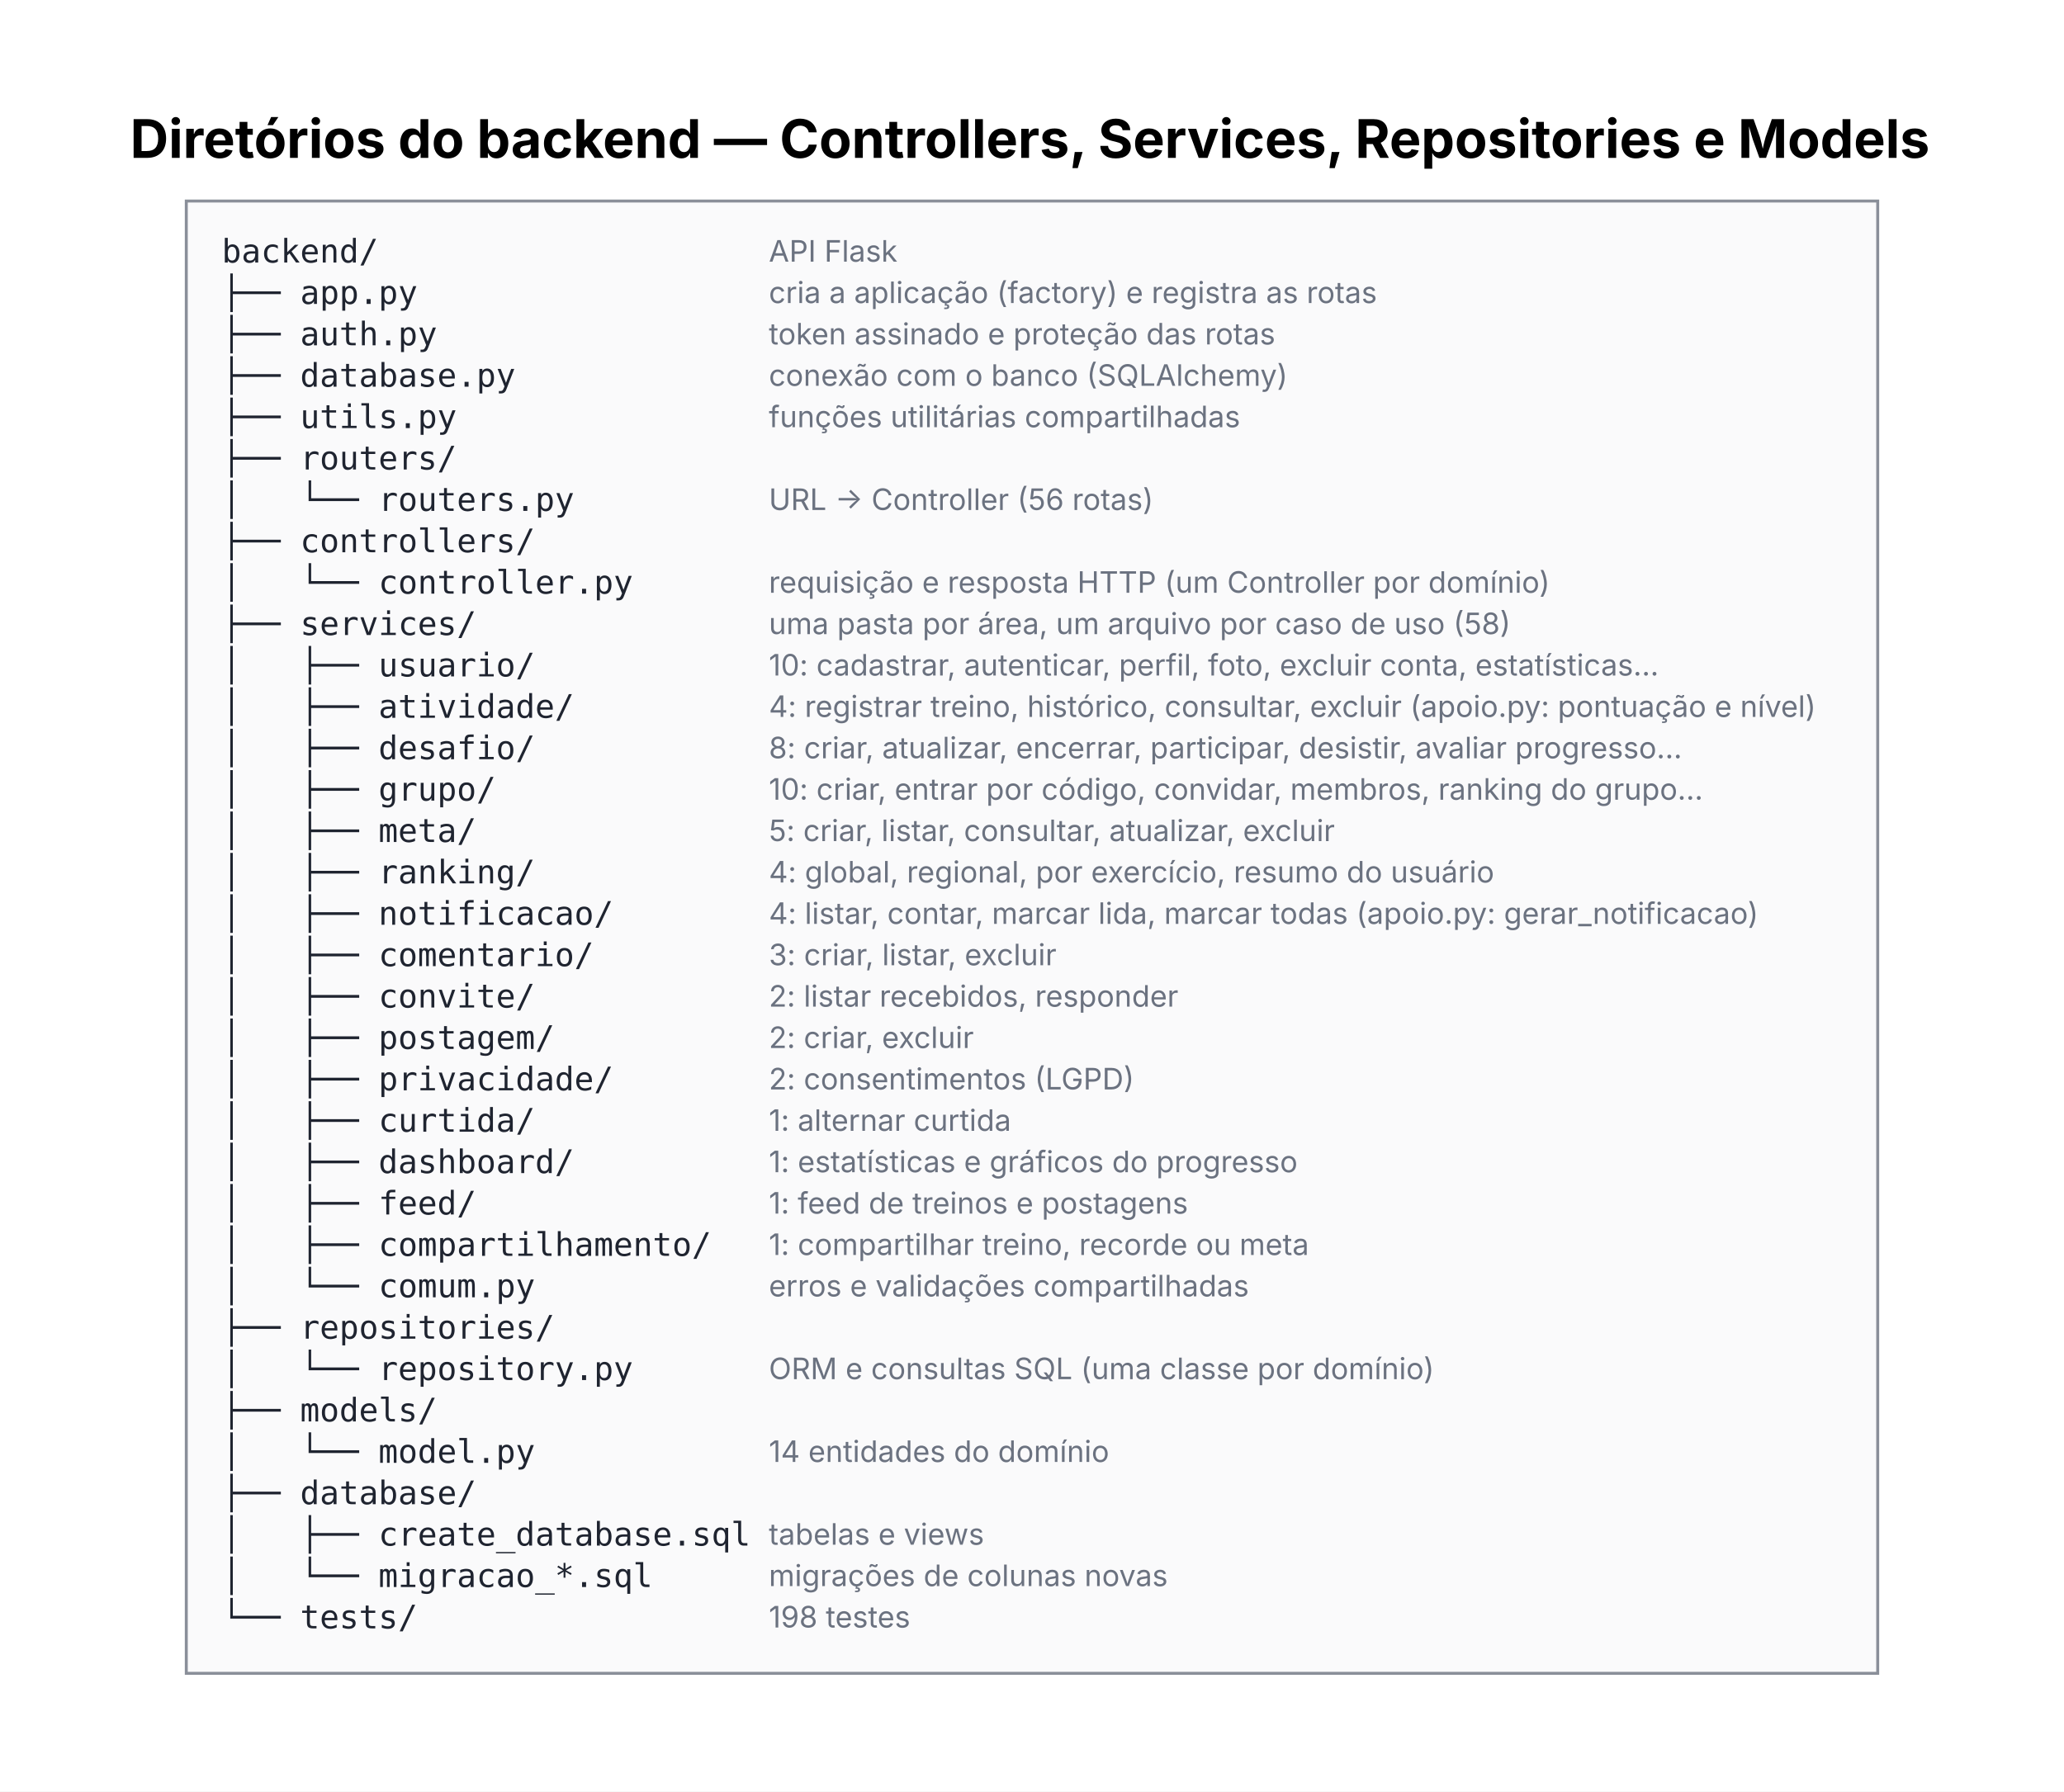
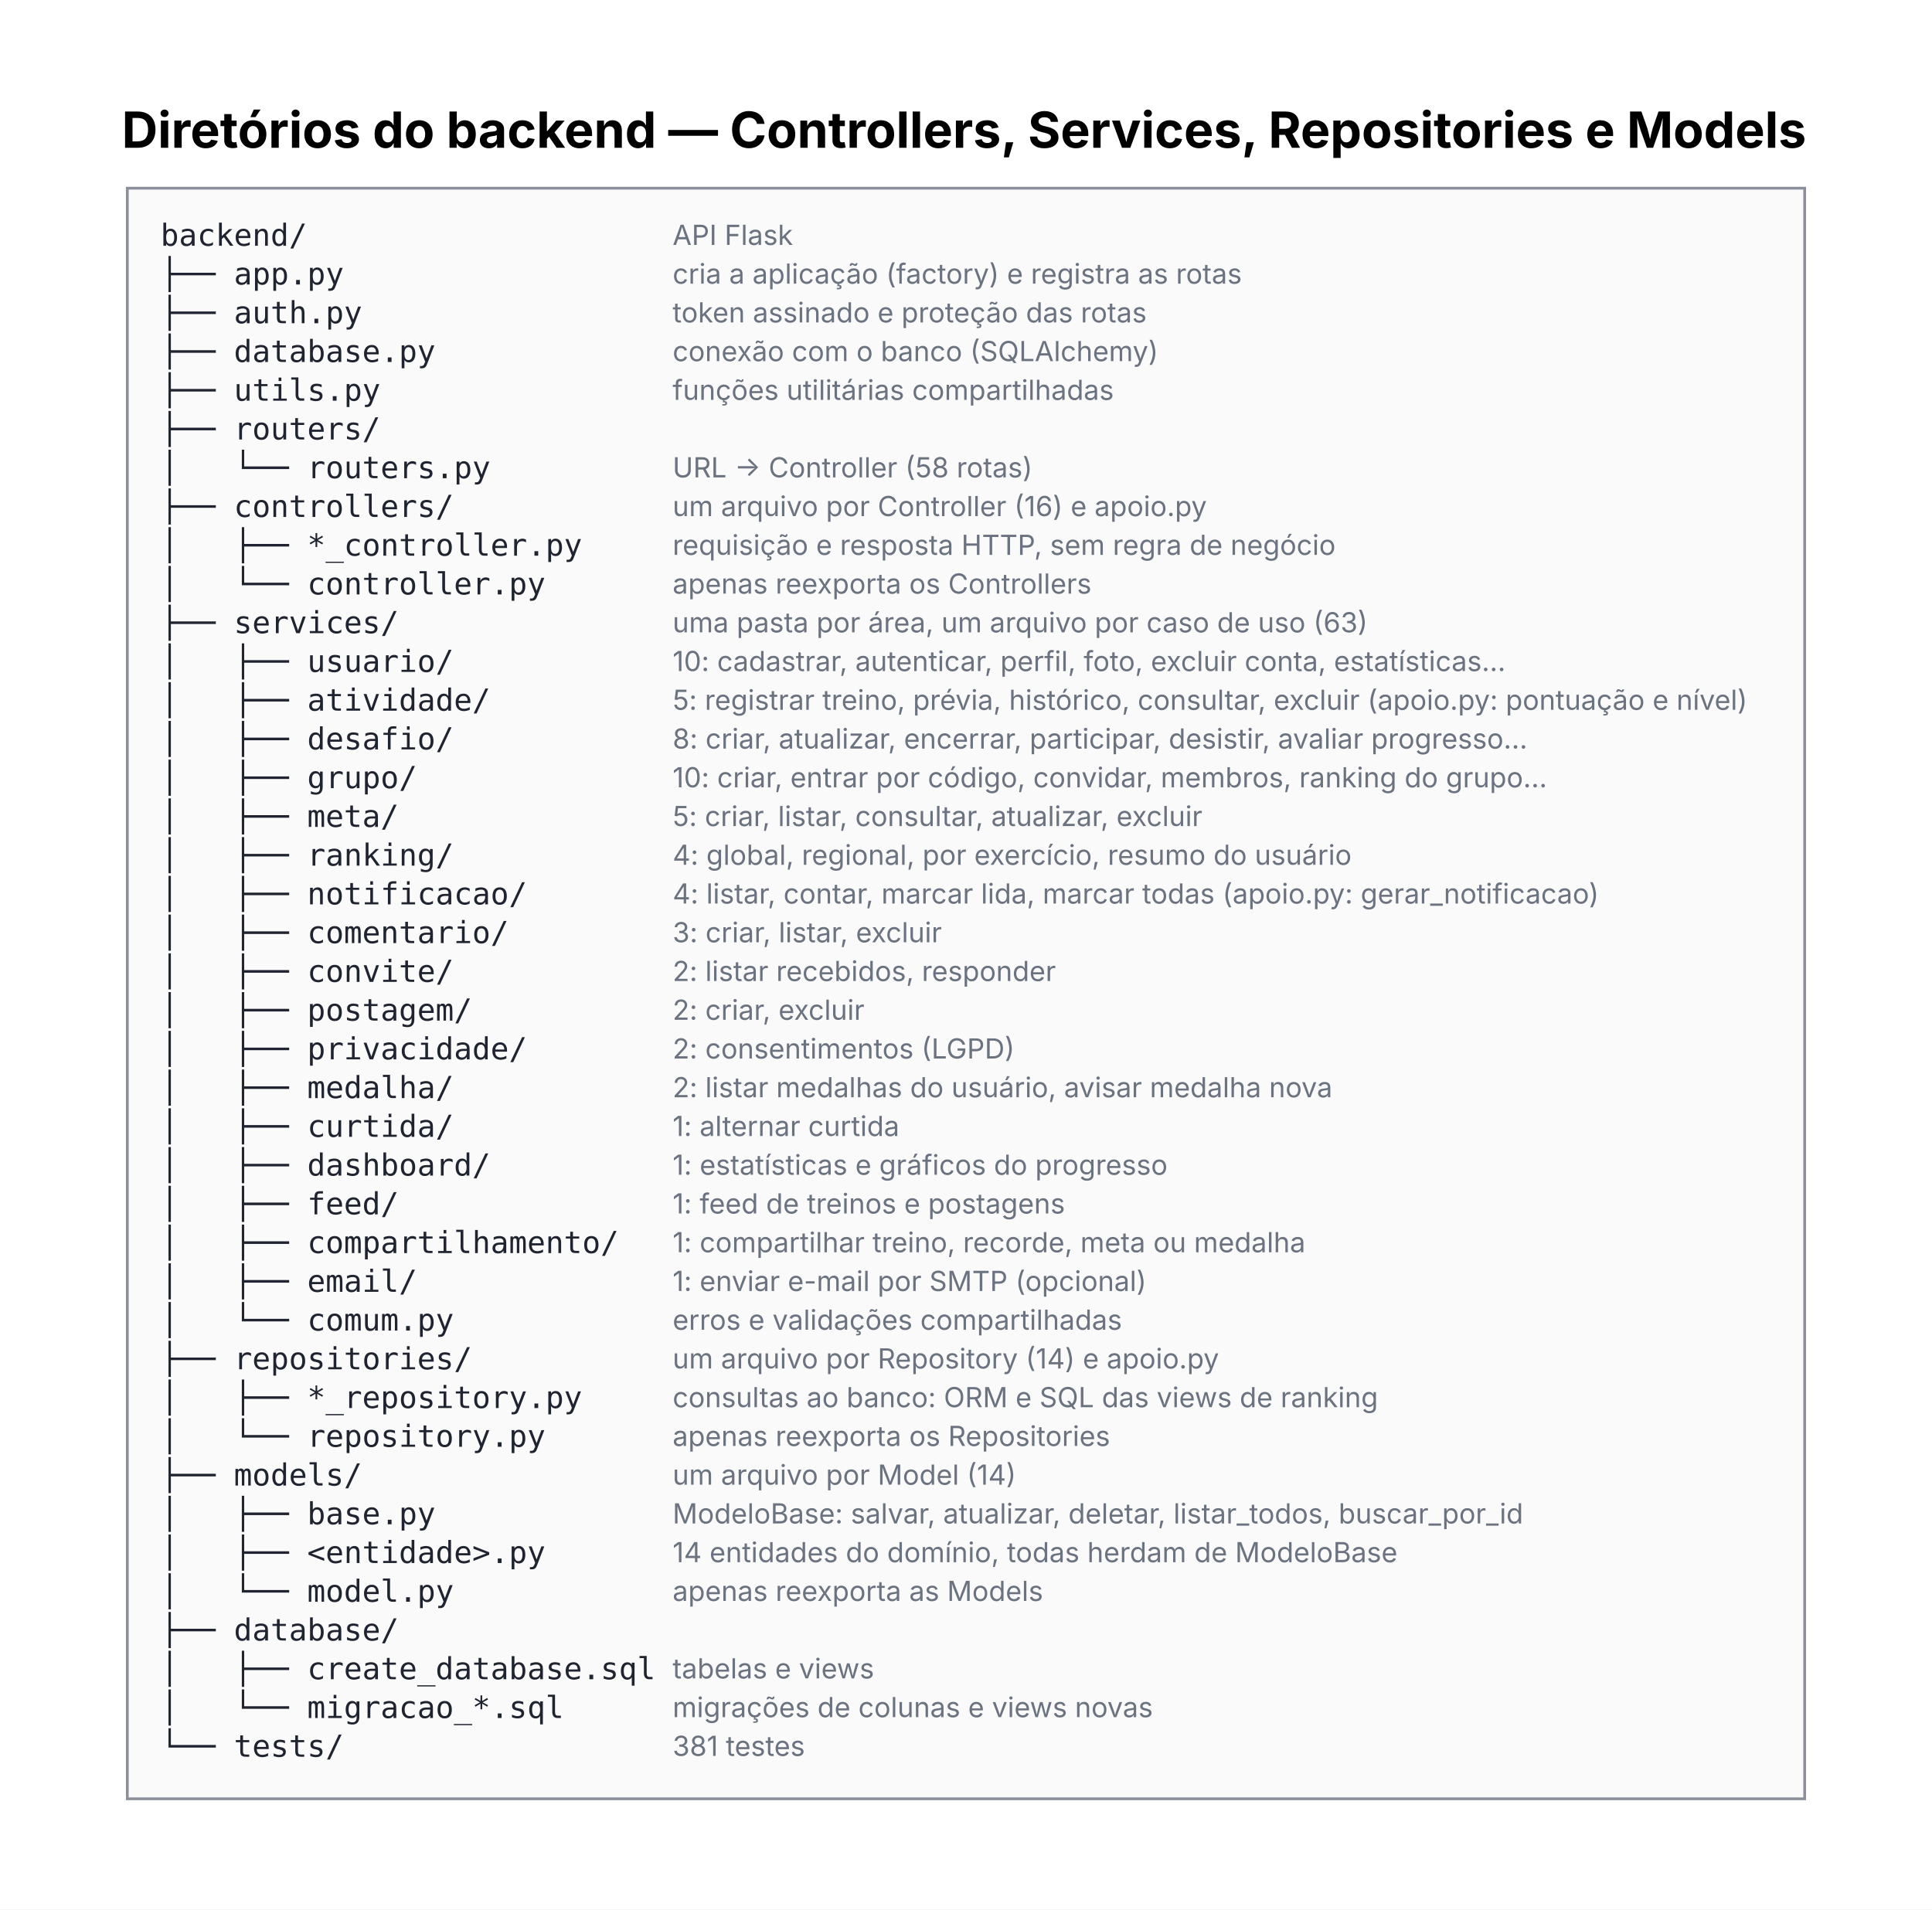
- <svg xmlns="http://www.w3.org/2000/svg" width="698pt" height="606pt" viewBox="0.00 0.00 698.00 606.00">
-   <g id="graph0" class="graph" transform="scale(1 1) rotate(0) translate(36 570)">
-     <polygon fill="white" stroke="transparent" points="-36,36 -36,-570 662,-570 662,36 -36,36" />
-     <text text-anchor="start" x="8" y="-516.6" font-family="Inter" font-weight="bold" font-size="18.00">Diretórios do backend — Controllers, Services, Repositories e Models</text>
+ <svg xmlns="http://www.w3.org/2000/svg" width="698pt" height="690pt" viewBox="0.00 0.00 698.00 690.00">
+   <g id="graph0" class="graph" transform="scale(1 1) rotate(0) translate(36 654)">
+     <polygon fill="white" stroke="transparent" points="-36,36 -36,-654 662,-654 662,36 -36,36" />
+     <text text-anchor="start" x="8" y="-600.6" font-family="Inter" font-weight="bold" font-size="18.00">Diretórios do backend — Controllers, Services, Repositories e Models</text>
    <g id="node1" class="node">
-       <polygon fill="#fafafb" stroke="transparent" points="27,-4 27,-502 599,-502 599,-4 27,-4" />
-       <text text-anchor="start" x="39" y="-481.2" font-family="DejaVu Sans Mono" font-size="11.00" fill="#1f2430">backend/</text>
-       <text text-anchor="start" x="224" y="-481.5" font-family="Inter" font-size="10.00" fill="#6b7280">   API Flask</text>
-       <text text-anchor="start" x="39" y="-467.2" font-family="DejaVu Sans Mono" font-size="11.00" fill="#1f2430">├── app.py</text>
-       <text text-anchor="start" x="224" y="-467.5" font-family="Inter" font-size="10.00" fill="#6b7280">   cria a aplicação (factory) e registra as rotas</text>
-       <text text-anchor="start" x="39" y="-453.2" font-family="DejaVu Sans Mono" font-size="11.00" fill="#1f2430">├── auth.py</text>
-       <text text-anchor="start" x="224" y="-453.5" font-family="Inter" font-size="10.00" fill="#6b7280">   token assinado e proteção das rotas</text>
-       <text text-anchor="start" x="39" y="-439.2" font-family="DejaVu Sans Mono" font-size="11.00" fill="#1f2430">├── database.py</text>
-       <text text-anchor="start" x="224" y="-439.5" font-family="Inter" font-size="10.00" fill="#6b7280">   conexão com o banco (SQLAlchemy)</text>
-       <text text-anchor="start" x="39" y="-425.2" font-family="DejaVu Sans Mono" font-size="11.00" fill="#1f2430">├── utils.py</text>
-       <text text-anchor="start" x="224" y="-425.5" font-family="Inter" font-size="10.00" fill="#6b7280">   funções utilitárias compartilhadas</text>
-       <text text-anchor="start" x="39" y="-411.2" font-family="DejaVu Sans Mono" font-size="11.00" fill="#1f2430">├── routers/</text>
-       <text text-anchor="start" x="224" y="-411.5" font-family="Inter" font-size="10.00" fill="#6b7280">   </text>
-       <text text-anchor="start" x="39" y="-397.2" font-family="DejaVu Sans Mono" font-size="11.00" fill="#1f2430">│   └── routers.py</text>
-       <text text-anchor="start" x="224" y="-397.5" font-family="Inter" font-size="10.00" fill="#6b7280">   URL → Controller (56 rotas)</text>
-       <text text-anchor="start" x="39" y="-383.2" font-family="DejaVu Sans Mono" font-size="11.00" fill="#1f2430">├── controllers/</text>
-       <text text-anchor="start" x="224" y="-383.5" font-family="Inter" font-size="10.00" fill="#6b7280">   </text>
-       <text text-anchor="start" x="39" y="-369.2" font-family="DejaVu Sans Mono" font-size="11.00" fill="#1f2430">│   └── controller.py</text>
-       <text text-anchor="start" x="224" y="-369.5" font-family="Inter" font-size="10.00" fill="#6b7280">   requisição e resposta HTTP (um Controller por domínio)</text>
-       <text text-anchor="start" x="39" y="-355.2" font-family="DejaVu Sans Mono" font-size="11.00" fill="#1f2430">├── services/</text>
-       <text text-anchor="start" x="224" y="-355.5" font-family="Inter" font-size="10.00" fill="#6b7280">   uma pasta por área, um arquivo por caso de uso (58)</text>
-       <text text-anchor="start" x="39" y="-341.2" font-family="DejaVu Sans Mono" font-size="11.00" fill="#1f2430">│   ├── usuario/</text>
-       <text text-anchor="start" x="224" y="-341.5" font-family="Inter" font-size="10.00" fill="#6b7280">   10: cadastrar, autenticar, perfil, foto, excluir conta, estatísticas…</text>
-       <text text-anchor="start" x="39" y="-327.2" font-family="DejaVu Sans Mono" font-size="11.00" fill="#1f2430">│   ├── atividade/</text>
-       <text text-anchor="start" x="224" y="-327.5" font-family="Inter" font-size="10.00" fill="#6b7280">   4: registrar treino, histórico, consultar, excluir (apoio.py: pontuação e nível)</text>
-       <text text-anchor="start" x="39" y="-313.2" font-family="DejaVu Sans Mono" font-size="11.00" fill="#1f2430">│   ├── desafio/</text>
-       <text text-anchor="start" x="224" y="-313.5" font-family="Inter" font-size="10.00" fill="#6b7280">   8: criar, atualizar, encerrar, participar, desistir, avaliar progresso…</text>
-       <text text-anchor="start" x="39" y="-299.2" font-family="DejaVu Sans Mono" font-size="11.00" fill="#1f2430">│   ├── grupo/</text>
-       <text text-anchor="start" x="224" y="-299.5" font-family="Inter" font-size="10.00" fill="#6b7280">   10: criar, entrar por código, convidar, membros, ranking do grupo…</text>
-       <text text-anchor="start" x="39" y="-285.2" font-family="DejaVu Sans Mono" font-size="11.00" fill="#1f2430">│   ├── meta/</text>
-       <text text-anchor="start" x="224" y="-285.5" font-family="Inter" font-size="10.00" fill="#6b7280">   5: criar, listar, consultar, atualizar, excluir</text>
-       <text text-anchor="start" x="39" y="-271.2" font-family="DejaVu Sans Mono" font-size="11.00" fill="#1f2430">│   ├── ranking/</text>
-       <text text-anchor="start" x="224" y="-271.5" font-family="Inter" font-size="10.00" fill="#6b7280">   4: global, regional, por exercício, resumo do usuário</text>
-       <text text-anchor="start" x="39" y="-257.2" font-family="DejaVu Sans Mono" font-size="11.00" fill="#1f2430">│   ├── notificacao/</text>
-       <text text-anchor="start" x="224" y="-257.5" font-family="Inter" font-size="10.00" fill="#6b7280">   4: listar, contar, marcar lida, marcar todas (apoio.py: gerar_notificacao)</text>
-       <text text-anchor="start" x="39" y="-243.2" font-family="DejaVu Sans Mono" font-size="11.00" fill="#1f2430">│   ├── comentario/</text>
-       <text text-anchor="start" x="224" y="-243.5" font-family="Inter" font-size="10.00" fill="#6b7280">   3: criar, listar, excluir</text>
-       <text text-anchor="start" x="39" y="-229.2" font-family="DejaVu Sans Mono" font-size="11.00" fill="#1f2430">│   ├── convite/</text>
-       <text text-anchor="start" x="224" y="-229.5" font-family="Inter" font-size="10.00" fill="#6b7280">   2: listar recebidos, responder</text>
-       <text text-anchor="start" x="39" y="-215.2" font-family="DejaVu Sans Mono" font-size="11.00" fill="#1f2430">│   ├── postagem/</text>
-       <text text-anchor="start" x="224" y="-215.5" font-family="Inter" font-size="10.00" fill="#6b7280">   2: criar, excluir</text>
-       <text text-anchor="start" x="39" y="-201.2" font-family="DejaVu Sans Mono" font-size="11.00" fill="#1f2430">│   ├── privacidade/</text>
-       <text text-anchor="start" x="224" y="-201.5" font-family="Inter" font-size="10.00" fill="#6b7280">   2: consentimentos (LGPD)</text>
-       <text text-anchor="start" x="39" y="-187.2" font-family="DejaVu Sans Mono" font-size="11.00" fill="#1f2430">│   ├── curtida/</text>
-       <text text-anchor="start" x="224" y="-187.5" font-family="Inter" font-size="10.00" fill="#6b7280">   1: alternar curtida</text>
-       <text text-anchor="start" x="39" y="-173.2" font-family="DejaVu Sans Mono" font-size="11.00" fill="#1f2430">│   ├── dashboard/</text>
-       <text text-anchor="start" x="224" y="-173.5" font-family="Inter" font-size="10.00" fill="#6b7280">   1: estatísticas e gráficos do progresso</text>
-       <text text-anchor="start" x="39" y="-159.2" font-family="DejaVu Sans Mono" font-size="11.00" fill="#1f2430">│   ├── feed/</text>
-       <text text-anchor="start" x="224" y="-159.5" font-family="Inter" font-size="10.00" fill="#6b7280">   1: feed de treinos e postagens</text>
-       <text text-anchor="start" x="39" y="-145.2" font-family="DejaVu Sans Mono" font-size="11.00" fill="#1f2430">│   ├── compartilhamento/</text>
-       <text text-anchor="start" x="224" y="-145.5" font-family="Inter" font-size="10.00" fill="#6b7280">   1: compartilhar treino, recorde ou meta</text>
-       <text text-anchor="start" x="39" y="-131.2" font-family="DejaVu Sans Mono" font-size="11.00" fill="#1f2430">│   └── comum.py</text>
-       <text text-anchor="start" x="224" y="-131.5" font-family="Inter" font-size="10.00" fill="#6b7280">   erros e validações compartilhadas</text>
-       <text text-anchor="start" x="39" y="-117.2" font-family="DejaVu Sans Mono" font-size="11.00" fill="#1f2430">├── repositories/</text>
-       <text text-anchor="start" x="224" y="-117.5" font-family="Inter" font-size="10.00" fill="#6b7280">   </text>
-       <text text-anchor="start" x="39" y="-103.2" font-family="DejaVu Sans Mono" font-size="11.00" fill="#1f2430">│   └── repository.py</text>
-       <text text-anchor="start" x="224" y="-103.5" font-family="Inter" font-size="10.00" fill="#6b7280">   ORM e consultas SQL (uma classe por domínio)</text>
-       <text text-anchor="start" x="39" y="-89.2" font-family="DejaVu Sans Mono" font-size="11.00" fill="#1f2430">├── models/</text>
-       <text text-anchor="start" x="224" y="-89.5" font-family="Inter" font-size="10.00" fill="#6b7280">   </text>
-       <text text-anchor="start" x="39" y="-75.2" font-family="DejaVu Sans Mono" font-size="11.00" fill="#1f2430">│   └── model.py</text>
-       <text text-anchor="start" x="224" y="-75.5" font-family="Inter" font-size="10.00" fill="#6b7280">   14 entidades do domínio</text>
-       <text text-anchor="start" x="39" y="-61.2" font-family="DejaVu Sans Mono" font-size="11.00" fill="#1f2430">├── database/</text>
-       <text text-anchor="start" x="224" y="-61.5" font-family="Inter" font-size="10.00" fill="#6b7280">   </text>
-       <text text-anchor="start" x="39" y="-47.2" font-family="DejaVu Sans Mono" font-size="11.00" fill="#1f2430">│   ├── create_database.sql</text>
-       <text text-anchor="start" x="224" y="-47.5" font-family="Inter" font-size="10.00" fill="#6b7280">   tabelas e views</text>
-       <text text-anchor="start" x="39" y="-33.2" font-family="DejaVu Sans Mono" font-size="11.00" fill="#1f2430">│   └── migracao_*.sql</text>
-       <text text-anchor="start" x="224" y="-33.5" font-family="Inter" font-size="10.00" fill="#6b7280">   migrações de colunas novas</text>
-       <text text-anchor="start" x="39" y="-19.2" font-family="DejaVu Sans Mono" font-size="11.00" fill="#1f2430">└── tests/</text>
-       <text text-anchor="start" x="224" y="-19.5" font-family="Inter" font-size="10.00" fill="#6b7280">   198 testes</text>
-       <polygon fill="none" stroke="#8a8f99" points="27,-4 27,-502 599,-502 599,-4 27,-4" />
+       <polygon fill="#fafafb" stroke="transparent" points="10,-4 10,-586 616,-586 616,-4 10,-4" />
+       <text text-anchor="start" x="22" y="-565.2" font-family="DejaVu Sans Mono" font-size="11.00" fill="#1f2430">backend/</text>
+       <text text-anchor="start" x="207" y="-565.5" font-family="Inter" font-size="10.00" fill="#6b7280">   API Flask</text>
+       <text text-anchor="start" x="22" y="-551.2" font-family="DejaVu Sans Mono" font-size="11.00" fill="#1f2430">├── app.py</text>
+       <text text-anchor="start" x="207" y="-551.5" font-family="Inter" font-size="10.00" fill="#6b7280">   cria a aplicação (factory) e registra as rotas</text>
+       <text text-anchor="start" x="22" y="-537.2" font-family="DejaVu Sans Mono" font-size="11.00" fill="#1f2430">├── auth.py</text>
+       <text text-anchor="start" x="207" y="-537.5" font-family="Inter" font-size="10.00" fill="#6b7280">   token assinado e proteção das rotas</text>
+       <text text-anchor="start" x="22" y="-523.2" font-family="DejaVu Sans Mono" font-size="11.00" fill="#1f2430">├── database.py</text>
+       <text text-anchor="start" x="207" y="-523.5" font-family="Inter" font-size="10.00" fill="#6b7280">   conexão com o banco (SQLAlchemy)</text>
+       <text text-anchor="start" x="22" y="-509.2" font-family="DejaVu Sans Mono" font-size="11.00" fill="#1f2430">├── utils.py</text>
+       <text text-anchor="start" x="207" y="-509.5" font-family="Inter" font-size="10.00" fill="#6b7280">   funções utilitárias compartilhadas</text>
+       <text text-anchor="start" x="22" y="-495.2" font-family="DejaVu Sans Mono" font-size="11.00" fill="#1f2430">├── routers/</text>
+       <text text-anchor="start" x="207" y="-495.5" font-family="Inter" font-size="10.00" fill="#6b7280">   </text>
+       <text text-anchor="start" x="22" y="-481.2" font-family="DejaVu Sans Mono" font-size="11.00" fill="#1f2430">│   └── routers.py</text>
+       <text text-anchor="start" x="207" y="-481.5" font-family="Inter" font-size="10.00" fill="#6b7280">   URL → Controller (58 rotas)</text>
+       <text text-anchor="start" x="22" y="-467.2" font-family="DejaVu Sans Mono" font-size="11.00" fill="#1f2430">├── controllers/</text>
+       <text text-anchor="start" x="207" y="-467.5" font-family="Inter" font-size="10.00" fill="#6b7280">   um arquivo por Controller (16) e apoio.py</text>
+       <text text-anchor="start" x="22" y="-453.2" font-family="DejaVu Sans Mono" font-size="11.00" fill="#1f2430">│   ├── *_controller.py</text>
+       <text text-anchor="start" x="207" y="-453.5" font-family="Inter" font-size="10.00" fill="#6b7280">   requisição e resposta HTTP, sem regra de negócio</text>
+       <text text-anchor="start" x="22" y="-439.2" font-family="DejaVu Sans Mono" font-size="11.00" fill="#1f2430">│   └── controller.py</text>
+       <text text-anchor="start" x="207" y="-439.5" font-family="Inter" font-size="10.00" fill="#6b7280">   apenas reexporta os Controllers</text>
+       <text text-anchor="start" x="22" y="-425.2" font-family="DejaVu Sans Mono" font-size="11.00" fill="#1f2430">├── services/</text>
+       <text text-anchor="start" x="207" y="-425.5" font-family="Inter" font-size="10.00" fill="#6b7280">   uma pasta por área, um arquivo por caso de uso (63)</text>
+       <text text-anchor="start" x="22" y="-411.2" font-family="DejaVu Sans Mono" font-size="11.00" fill="#1f2430">│   ├── usuario/</text>
+       <text text-anchor="start" x="207" y="-411.5" font-family="Inter" font-size="10.00" fill="#6b7280">   10: cadastrar, autenticar, perfil, foto, excluir conta, estatísticas…</text>
+       <text text-anchor="start" x="22" y="-397.2" font-family="DejaVu Sans Mono" font-size="11.00" fill="#1f2430">│   ├── atividade/</text>
+       <text text-anchor="start" x="207" y="-397.5" font-family="Inter" font-size="10.00" fill="#6b7280">   5: registrar treino, prévia, histórico, consultar, excluir (apoio.py: pontuação e nível)</text>
+       <text text-anchor="start" x="22" y="-383.2" font-family="DejaVu Sans Mono" font-size="11.00" fill="#1f2430">│   ├── desafio/</text>
+       <text text-anchor="start" x="207" y="-383.5" font-family="Inter" font-size="10.00" fill="#6b7280">   8: criar, atualizar, encerrar, participar, desistir, avaliar progresso…</text>
+       <text text-anchor="start" x="22" y="-369.2" font-family="DejaVu Sans Mono" font-size="11.00" fill="#1f2430">│   ├── grupo/</text>
+       <text text-anchor="start" x="207" y="-369.5" font-family="Inter" font-size="10.00" fill="#6b7280">   10: criar, entrar por código, convidar, membros, ranking do grupo…</text>
+       <text text-anchor="start" x="22" y="-355.2" font-family="DejaVu Sans Mono" font-size="11.00" fill="#1f2430">│   ├── meta/</text>
+       <text text-anchor="start" x="207" y="-355.5" font-family="Inter" font-size="10.00" fill="#6b7280">   5: criar, listar, consultar, atualizar, excluir</text>
+       <text text-anchor="start" x="22" y="-341.2" font-family="DejaVu Sans Mono" font-size="11.00" fill="#1f2430">│   ├── ranking/</text>
+       <text text-anchor="start" x="207" y="-341.5" font-family="Inter" font-size="10.00" fill="#6b7280">   4: global, regional, por exercício, resumo do usuário</text>
+       <text text-anchor="start" x="22" y="-327.2" font-family="DejaVu Sans Mono" font-size="11.00" fill="#1f2430">│   ├── notificacao/</text>
+       <text text-anchor="start" x="207" y="-327.5" font-family="Inter" font-size="10.00" fill="#6b7280">   4: listar, contar, marcar lida, marcar todas (apoio.py: gerar_notificacao)</text>
+       <text text-anchor="start" x="22" y="-313.2" font-family="DejaVu Sans Mono" font-size="11.00" fill="#1f2430">│   ├── comentario/</text>
+       <text text-anchor="start" x="207" y="-313.5" font-family="Inter" font-size="10.00" fill="#6b7280">   3: criar, listar, excluir</text>
+       <text text-anchor="start" x="22" y="-299.2" font-family="DejaVu Sans Mono" font-size="11.00" fill="#1f2430">│   ├── convite/</text>
+       <text text-anchor="start" x="207" y="-299.5" font-family="Inter" font-size="10.00" fill="#6b7280">   2: listar recebidos, responder</text>
+       <text text-anchor="start" x="22" y="-285.2" font-family="DejaVu Sans Mono" font-size="11.00" fill="#1f2430">│   ├── postagem/</text>
+       <text text-anchor="start" x="207" y="-285.5" font-family="Inter" font-size="10.00" fill="#6b7280">   2: criar, excluir</text>
+       <text text-anchor="start" x="22" y="-271.2" font-family="DejaVu Sans Mono" font-size="11.00" fill="#1f2430">│   ├── privacidade/</text>
+       <text text-anchor="start" x="207" y="-271.5" font-family="Inter" font-size="10.00" fill="#6b7280">   2: consentimentos (LGPD)</text>
+       <text text-anchor="start" x="22" y="-257.2" font-family="DejaVu Sans Mono" font-size="11.00" fill="#1f2430">│   ├── medalha/</text>
+       <text text-anchor="start" x="207" y="-257.5" font-family="Inter" font-size="10.00" fill="#6b7280">   2: listar medalhas do usuário, avisar medalha nova</text>
+       <text text-anchor="start" x="22" y="-243.2" font-family="DejaVu Sans Mono" font-size="11.00" fill="#1f2430">│   ├── curtida/</text>
+       <text text-anchor="start" x="207" y="-243.5" font-family="Inter" font-size="10.00" fill="#6b7280">   1: alternar curtida</text>
+       <text text-anchor="start" x="22" y="-229.2" font-family="DejaVu Sans Mono" font-size="11.00" fill="#1f2430">│   ├── dashboard/</text>
+       <text text-anchor="start" x="207" y="-229.5" font-family="Inter" font-size="10.00" fill="#6b7280">   1: estatísticas e gráficos do progresso</text>
+       <text text-anchor="start" x="22" y="-215.2" font-family="DejaVu Sans Mono" font-size="11.00" fill="#1f2430">│   ├── feed/</text>
+       <text text-anchor="start" x="207" y="-215.5" font-family="Inter" font-size="10.00" fill="#6b7280">   1: feed de treinos e postagens</text>
+       <text text-anchor="start" x="22" y="-201.2" font-family="DejaVu Sans Mono" font-size="11.00" fill="#1f2430">│   ├── compartilhamento/</text>
+       <text text-anchor="start" x="207" y="-201.5" font-family="Inter" font-size="10.00" fill="#6b7280">   1: compartilhar treino, recorde, meta ou medalha</text>
+       <text text-anchor="start" x="22" y="-187.2" font-family="DejaVu Sans Mono" font-size="11.00" fill="#1f2430">│   ├── email/</text>
+       <text text-anchor="start" x="207" y="-187.5" font-family="Inter" font-size="10.00" fill="#6b7280">   1: enviar e-mail por SMTP (opcional)</text>
+       <text text-anchor="start" x="22" y="-173.2" font-family="DejaVu Sans Mono" font-size="11.00" fill="#1f2430">│   └── comum.py</text>
+       <text text-anchor="start" x="207" y="-173.5" font-family="Inter" font-size="10.00" fill="#6b7280">   erros e validações compartilhadas</text>
+       <text text-anchor="start" x="22" y="-159.2" font-family="DejaVu Sans Mono" font-size="11.00" fill="#1f2430">├── repositories/</text>
+       <text text-anchor="start" x="207" y="-159.5" font-family="Inter" font-size="10.00" fill="#6b7280">   um arquivo por Repository (14) e apoio.py</text>
+       <text text-anchor="start" x="22" y="-145.2" font-family="DejaVu Sans Mono" font-size="11.00" fill="#1f2430">│   ├── *_repository.py</text>
+       <text text-anchor="start" x="207" y="-145.5" font-family="Inter" font-size="10.00" fill="#6b7280">   consultas ao banco: ORM e SQL das views de ranking</text>
+       <text text-anchor="start" x="22" y="-131.2" font-family="DejaVu Sans Mono" font-size="11.00" fill="#1f2430">│   └── repository.py</text>
+       <text text-anchor="start" x="207" y="-131.5" font-family="Inter" font-size="10.00" fill="#6b7280">   apenas reexporta os Repositories</text>
+       <text text-anchor="start" x="22" y="-117.2" font-family="DejaVu Sans Mono" font-size="11.00" fill="#1f2430">├── models/</text>
+       <text text-anchor="start" x="207" y="-117.5" font-family="Inter" font-size="10.00" fill="#6b7280">   um arquivo por Model (14)</text>
+       <text text-anchor="start" x="22" y="-103.2" font-family="DejaVu Sans Mono" font-size="11.00" fill="#1f2430">│   ├── base.py</text>
+       <text text-anchor="start" x="207" y="-103.5" font-family="Inter" font-size="10.00" fill="#6b7280">   ModeloBase: salvar, atualizar, deletar, listar_todos, buscar_por_id</text>
+       <text text-anchor="start" x="22" y="-89.2" font-family="DejaVu Sans Mono" font-size="11.00" fill="#1f2430">│   ├── &lt;entidade&gt;.py</text>
+       <text text-anchor="start" x="207" y="-89.5" font-family="Inter" font-size="10.00" fill="#6b7280">   14 entidades do domínio, todas herdam de ModeloBase</text>
+       <text text-anchor="start" x="22" y="-75.2" font-family="DejaVu Sans Mono" font-size="11.00" fill="#1f2430">│   └── model.py</text>
+       <text text-anchor="start" x="207" y="-75.5" font-family="Inter" font-size="10.00" fill="#6b7280">   apenas reexporta as Models</text>
+       <text text-anchor="start" x="22" y="-61.2" font-family="DejaVu Sans Mono" font-size="11.00" fill="#1f2430">├── database/</text>
+       <text text-anchor="start" x="207" y="-61.5" font-family="Inter" font-size="10.00" fill="#6b7280">   </text>
+       <text text-anchor="start" x="22" y="-47.2" font-family="DejaVu Sans Mono" font-size="11.00" fill="#1f2430">│   ├── create_database.sql</text>
+       <text text-anchor="start" x="207" y="-47.5" font-family="Inter" font-size="10.00" fill="#6b7280">   tabelas e views</text>
+       <text text-anchor="start" x="22" y="-33.2" font-family="DejaVu Sans Mono" font-size="11.00" fill="#1f2430">│   └── migracao_*.sql</text>
+       <text text-anchor="start" x="207" y="-33.5" font-family="Inter" font-size="10.00" fill="#6b7280">   migrações de colunas e views novas</text>
+       <text text-anchor="start" x="22" y="-19.2" font-family="DejaVu Sans Mono" font-size="11.00" fill="#1f2430">└── tests/</text>
+       <text text-anchor="start" x="207" y="-19.5" font-family="Inter" font-size="10.00" fill="#6b7280">   381 testes</text>
+       <polygon fill="none" stroke="#8a8f99" points="10,-4 10,-586 616,-586 616,-4 10,-4" />
    </g>
  </g>
</svg>
